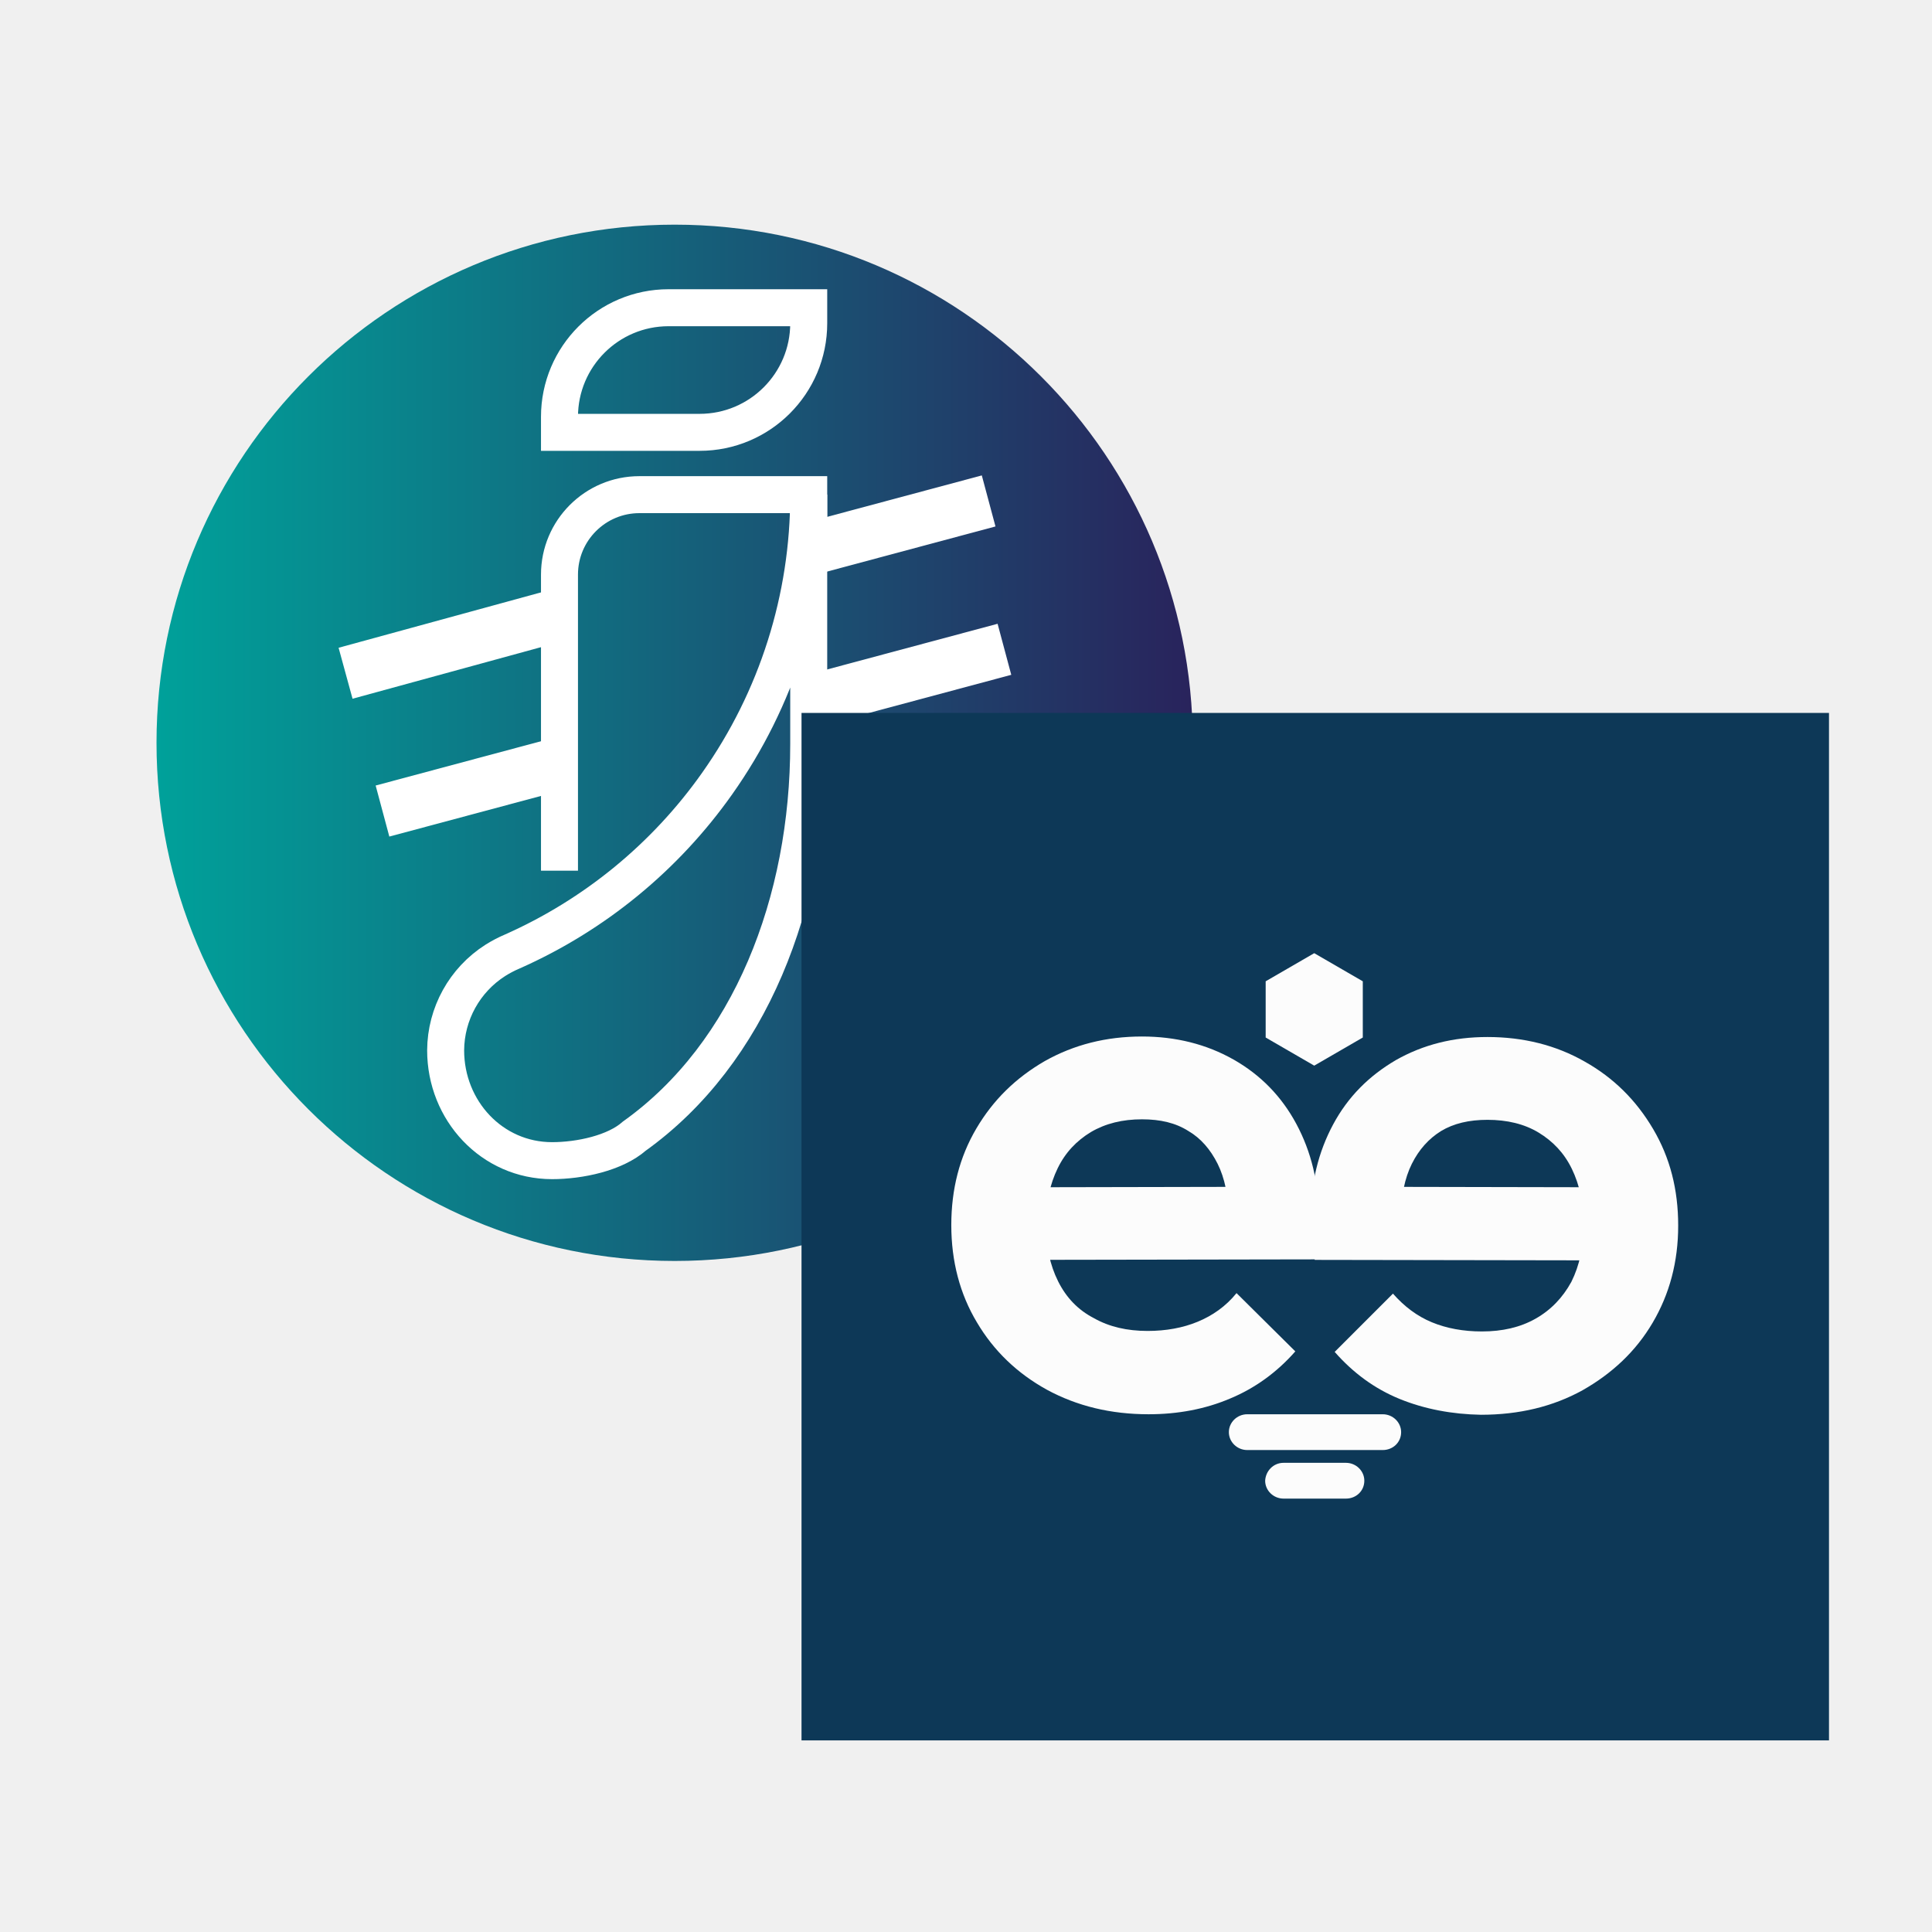
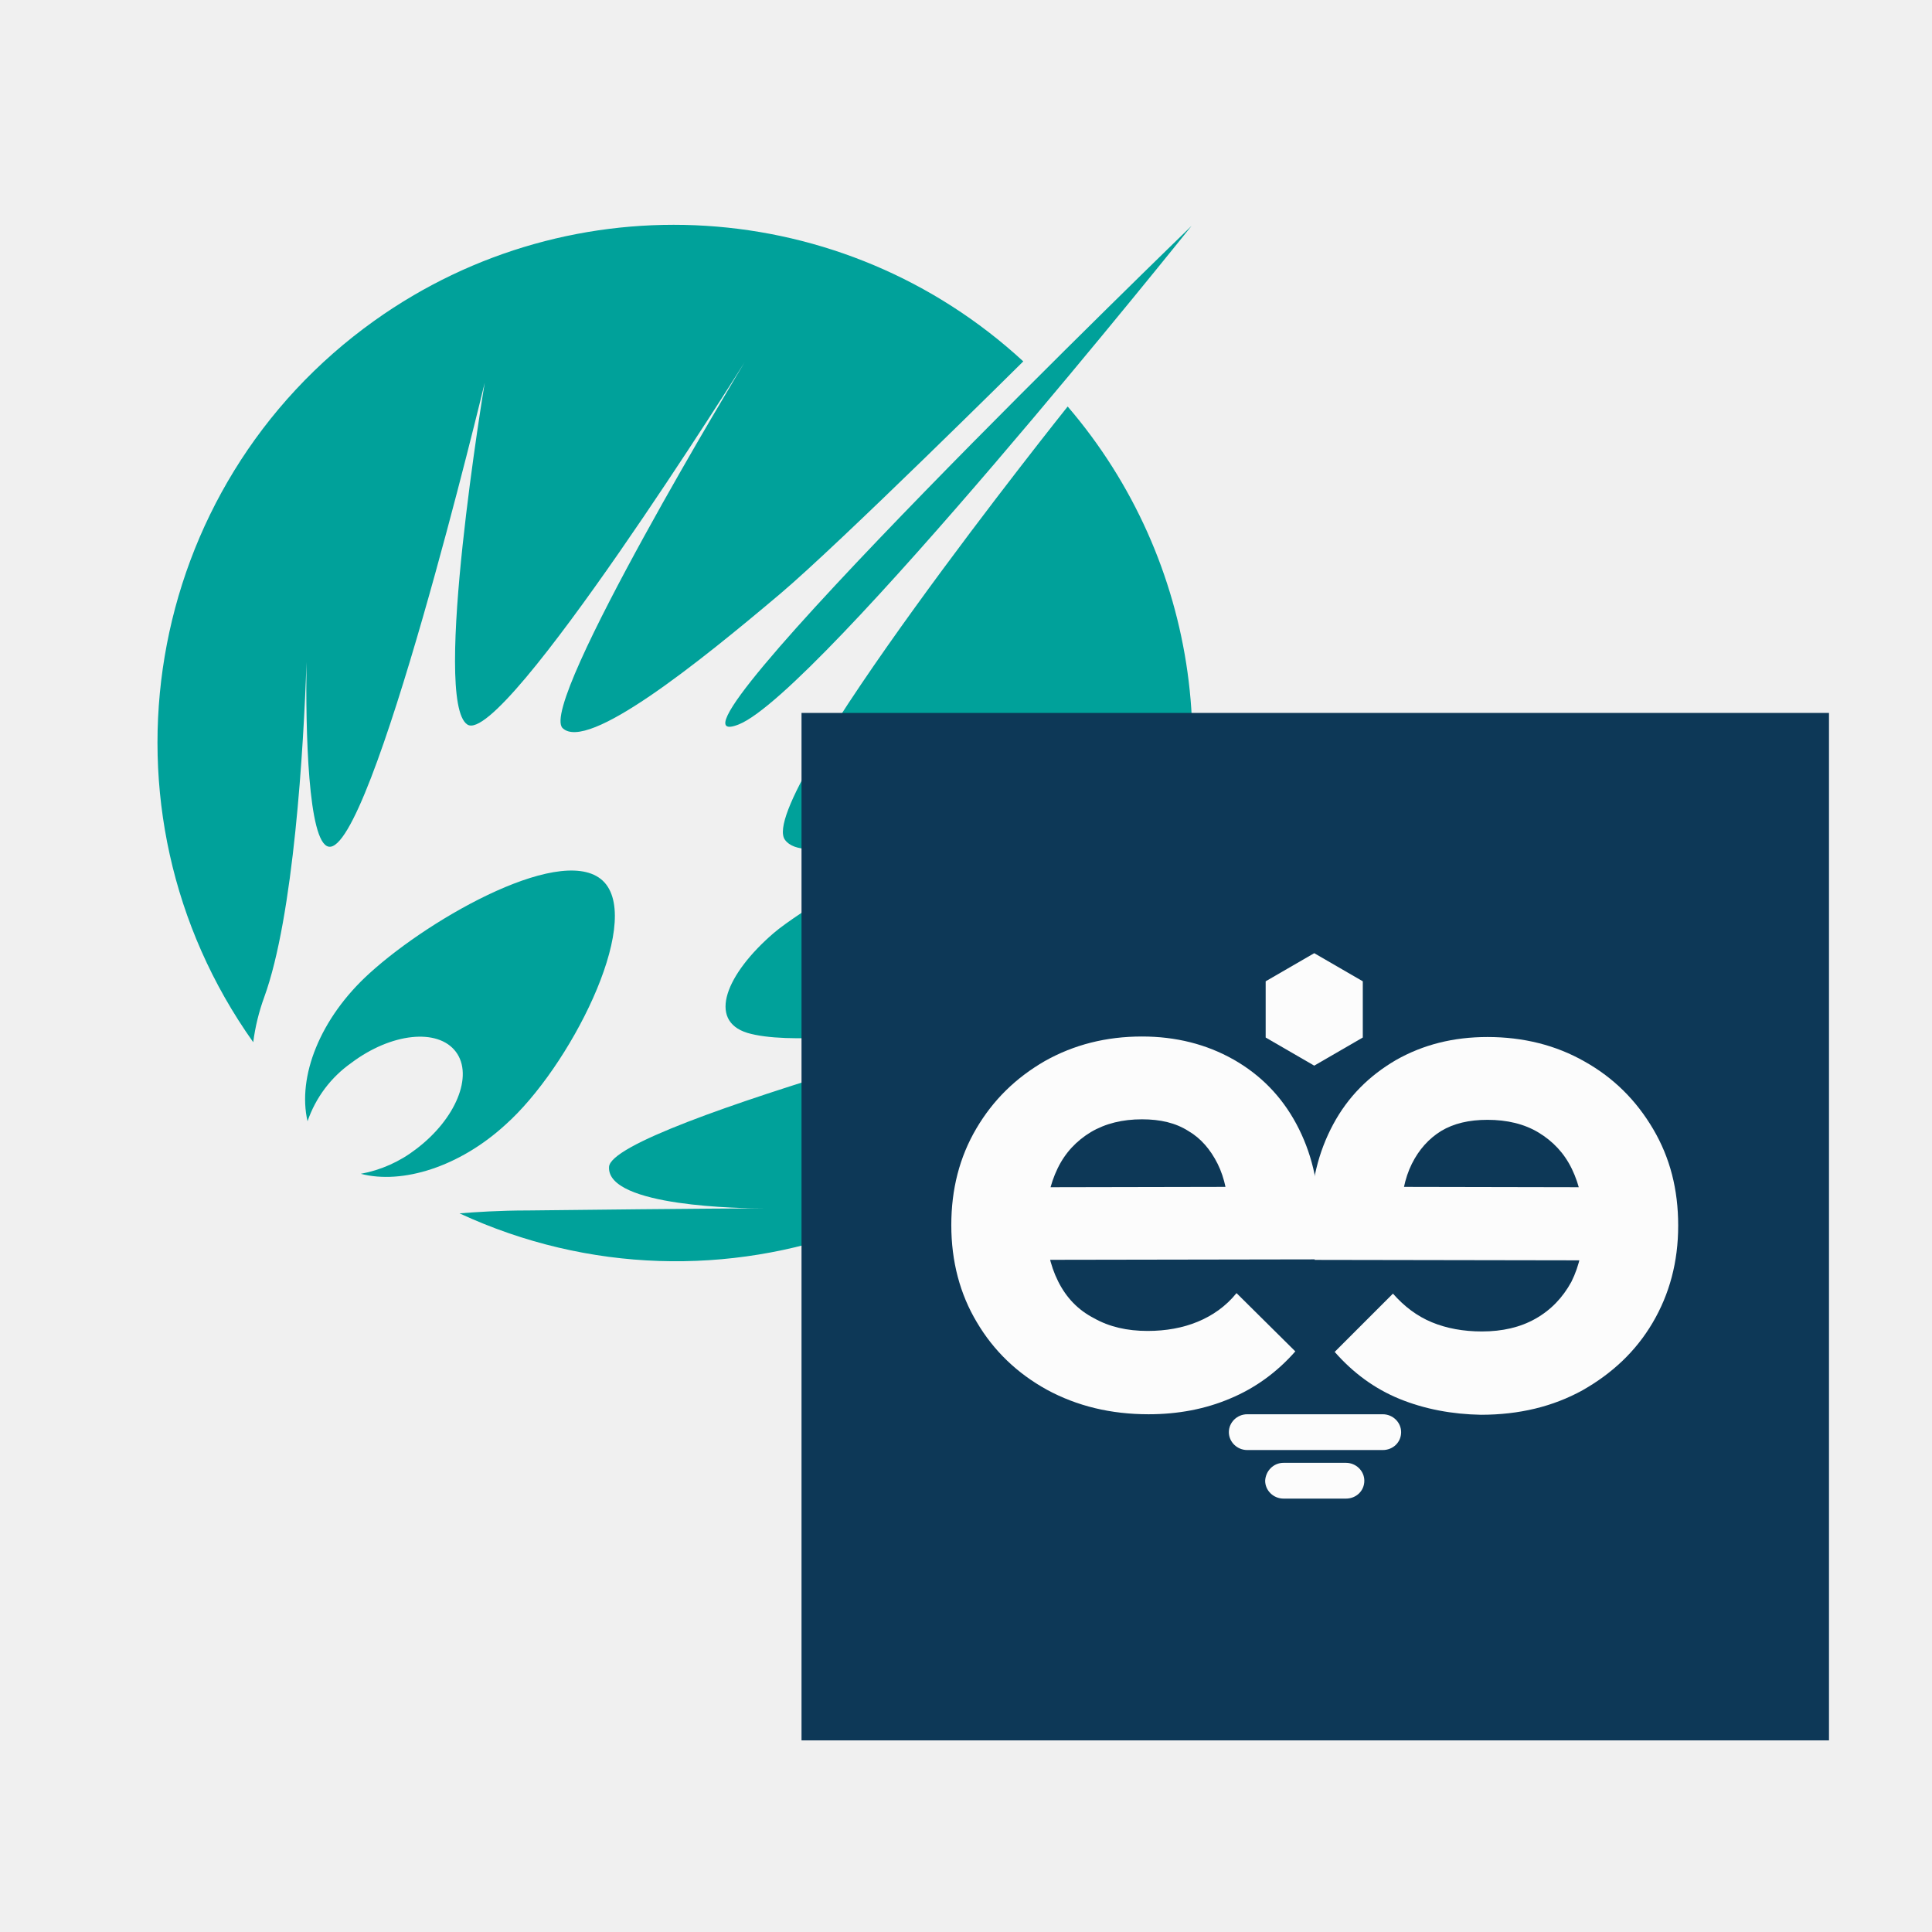
<svg xmlns="http://www.w3.org/2000/svg" xmlns:xlink="http://www.w3.org/1999/xlink" width="100mm" height="100mm" viewBox="0 0 100 100" version="1.1" id="svg5">
  <defs id="defs2">
    <style id="style824">.cls-1{fill:url(#Dégradé_sans_nom_13);}.cls-2,.cls-3,.cls-4,.cls-5,.cls-6,.cls-7{stroke:#fff;stroke-miterlimit:10;}.cls-2,.cls-3,.cls-4,.cls-5{stroke-width:7.21px;}.cls-2{fill:url(#Dégradé_sans_nom_13-2);}.cls-3{fill:url(#Dégradé_sans_nom_13-3);}.cls-4{fill:url(#Dégradé_sans_nom_13-4);}.cls-5{fill:url(#Dégradé_sans_nom_13-5);}.cls-6{fill:none;}.cls-6,.cls-7{stroke-width:5.047px;}.cls-7{fill:url(#Dégradé_sans_nom_13-6);}.cls-8{fill:url(#Dégradé_sans_nom_13-7);}</style>
    <linearGradient id="Dégradé_sans_nom_13" y1="70.702" x2="141.404" y2="70.702" gradientUnits="userSpaceOnUse">
      <stop offset="0" stop-color="#00a19a" id="stop826" />
      <stop offset="1" stop-color="#29235c" id="stop828" />
    </linearGradient>
    <linearGradient id="Dégradé_sans_nom_13-2" x1="230.903" y1="549.746" x2="260.314" y2="549.746" gradientTransform="rotate(-15.00005,-1727.338,1084.483)" xlink:href="#D%C3%A9grad%C3%A9_sans_nom_13" />
    <linearGradient id="Dégradé_sans_nom_13-3" x1="230.903" y1="569.29" x2="256.858" y2="569.29" gradientTransform="rotate(-15.00002,-1727.342,1084.485)" xlink:href="#D%C3%A9grad%C3%A9_sans_nom_13" />
    <linearGradient id="Dégradé_sans_nom_13-4" x1="295.791" y1="549.824" x2="321.747" y2="549.824" gradientTransform="rotate(-15.00002,-1727.342,1084.485)" xlink:href="#D%C3%A9grad%C3%A9_sans_nom_13" />
    <linearGradient id="Dégradé_sans_nom_13-5" x1="292.632" y1="569.937" x2="318.588" y2="569.937" gradientTransform="rotate(-15.00002,-1727.342,1084.485)" xlink:href="#D%C3%A9grad%C3%A9_sans_nom_13" />
    <linearGradient id="Dégradé_sans_nom_13-6" x1="54.986" y1="19.836" x2="88.995" y2="19.836" xlink:href="#D%C3%A9grad%C3%A9_sans_nom_13" />
    <linearGradient id="Dégradé_sans_nom_13-7" x1="249.846" y1="618.406" x2="299.389" y2="618.406" xlink:href="#D%C3%A9grad%C3%A9_sans_nom_13" />
    <clipPath id="clip0_411_785">
      <rect width="200" height="200" fill="white" id="rect1108" />
    </clipPath>
    <style id="style1077">.cls-1{fill:url(#Dégradé_sans_nom_13);}.cls-2,.cls-3,.cls-4,.cls-5,.cls-6,.cls-7{stroke:#fff;stroke-miterlimit:10;}.cls-2,.cls-3,.cls-4,.cls-5{stroke-width:7.21px;}.cls-2{fill:url(#Dégradé_sans_nom_13-2);}.cls-3{fill:url(#Dégradé_sans_nom_13-3);}.cls-4{fill:url(#Dégradé_sans_nom_13-4);}.cls-5{fill:url(#Dégradé_sans_nom_13-5);}.cls-6{fill:none;}.cls-6,.cls-7{stroke-width:5.047px;}.cls-7{fill:url(#Dégradé_sans_nom_13-6);}.cls-8{fill:url(#Dégradé_sans_nom_13-7);}</style>
    <linearGradient id="Dégradé_sans_nom_13-28" y1="70.702" x2="141.404" y2="70.702" gradientUnits="userSpaceOnUse">
      <stop offset="0" stop-color="#00a19a" id="stop1079" />
      <stop offset="1" stop-color="#29235c" id="stop1081" />
    </linearGradient>
    <linearGradient id="Dégradé_sans_nom_13-2-2" x1="230.903" y1="549.746" x2="260.314" y2="549.746" gradientTransform="rotate(-15.00005,-1727.338,1084.483)" xlink:href="#Dégradé_sans_nom_13-28" />
    <linearGradient id="Dégradé_sans_nom_13-3-2" x1="230.903" y1="569.29" x2="256.858" y2="569.29" gradientTransform="rotate(-15.00002,-1727.342,1084.485)" xlink:href="#Dégradé_sans_nom_13-28" />
    <linearGradient id="Dégradé_sans_nom_13-4-9" x1="295.791" y1="549.824" x2="321.747" y2="549.824" gradientTransform="rotate(-15.00002,-1727.342,1084.485)" xlink:href="#Dégradé_sans_nom_13-28" />
    <linearGradient id="Dégradé_sans_nom_13-5-8" x1="292.632" y1="569.937" x2="318.588" y2="569.937" gradientTransform="rotate(-15.00002,-1727.342,1084.485)" xlink:href="#Dégradé_sans_nom_13-28" />
-     <linearGradient xlink:href="#Dégradé_sans_nom_13-28" id="linearGradient1135" gradientUnits="userSpaceOnUse" y1="70.702" x2="141.404" y2="70.702" />
  </defs>
  <g id="layer1">
-     <g id="Calque_1" data-name="Calque 1" transform="matrix(0.3793302,0,0,0.3793302,8.101042,11.62836)">
-       <circle class="cls-1" cx="70.702" cy="70.702" r="70.702" id="circle1092" style="fill:url(#linearGradient1135)" />
-       <line class="cls-2" x1="54.165" y1="53.448" x2="25.797" y2="61.21" id="line1094" style="fill:url(#D%C3%A9grad%C3%A9_sans_nom_13-2-2)" />
-       <line class="cls-3" x1="55.906" y1="73.296" x2="30.835" y2="80.013" id="line1096" style="fill:url(#D%C3%A9grad%C3%A9_sans_nom_13-3-2)" />
-       <line class="cls-4" x1="88.474" y1="44.416" x2="113.545" y2="37.698" id="line1098" style="fill:url(#D%C3%A9grad%C3%A9_sans_nom_13-4-9)" />
-       <line class="cls-5" x1="90.628" y1="64.661" x2="115.699" y2="57.943" id="line1100" style="fill:url(#D%C3%A9grad%C3%A9_sans_nom_13-5-8)" />
-       <path class="cls-6" d="m 265.38,624.282 v -40.407 a 10.907,10.907 0 0 1 10.907,-10.907 h 23.102 V 581.47" transform="translate(-210.3938,-536.1278)" id="path1102-6" />
-       <path class="cls-7" d="m 69.873,11.334 h 19.122 v 2.117 A 14.887,14.887 0 0 1 74.108,28.338 H 54.986 V 26.22 A 14.887,14.887 0 0 1 69.873,11.334 Z" id="path1104-7" style="fill:url(#D%C3%A9grad%C3%A9_sans_nom_13-6)" />
-       <path class="cls-8" d="m 286.887,612.398 a 67.949,67.949 0 0 1 -27.93,22.899 16.198,16.198 0 0 0 -2.329,1.218 14.655,14.655 0 0 0 -6.782,12.275 c 0,8.214 6.309,15.055 14.523,15.055 3.771,0 8.595,-1.03 11.216,-3.343 15.832,-11.313 23.813,-32.002 23.803,-53.525 v -34.009 a 68.06,68.06 0 0 1 -12.501,39.43 z" transform="translate(-210.3938,-536.1278)" id="path1106" style="fill:url(#D%C3%A9grad%C3%A9_sans_nom_13-7)" />
-       <path class="cls-6" d="m 286.887,612.398 a 67.949,67.949 0 0 1 -27.93,22.899 16.198,16.198 0 0 0 -2.329,1.218 14.655,14.655 0 0 0 -6.782,12.275 c 0,8.214 6.309,15.055 14.523,15.055 3.771,0 8.595,-1.03 11.216,-3.343 15.832,-11.313 23.813,-32.002 23.803,-53.525 v -34.009 a 68.06,68.06 0 0 1 -12.501,39.43 z" transform="translate(-210.3938,-536.1278)" id="path1108" />
+     <g id="g389" transform="matrix(0.2783482,0,0,0.2789301,8.233275,11.68997)">
+       <g id="Grid" display="none">
+         <rect x="-0.039" display="inline" width="192" height="192" id="rect356" y="0" />
+         <line display="inline" fill="none" x1="-0.039" y1="0" x2="-0.039" y2="-14.477" id="line358" />
+         <line display="inline" fill="none" x1="191.961" y1="0" x2="191.961" y2="-14.477" id="line360" />
+         <line display="inline" fill="none" x1="191.961" y1="0" x2="206.438" y2="0" id="line362" />
+         <line display="inline" fill="none" x1="-0.039" y1="192" x2="-0.039" y2="206.477" id="line364" />
+         <line display="inline" fill="none" x1="191.961" y1="192" x2="191.961" y2="206.477" id="line366" />
+         <line display="inline" fill="none" x1="191.961" y1="192" x2="206.438" y2="192" id="line368" />
+       </g>
+       <g id="Layer_2">
+         <path fill="#00a19a" d="m 19.545,143.155 c -0.984,2.694 -1.667,5.488 -2.035,8.333 C -13.241,108.298 -3.157,48.356 40.033,17.604 76.988,-8.708 127.317,-5.56 160.704,25.151 c 0,0 -34.253,33.907 -45.196,43.124 -15.131,12.749 -35.866,29.414 -40.474,24.921 -4.608,-4.493 33.83,-67.853 33.83,-67.853 0,0 -44.889,71.501 -51.532,67.2 -6.643,-4.301 3.226,-63.437 3.226,-63.437 0,0 -21.082,87.667 -29.03,86.093 -3.84,-0.729 -4.301,-21.658 -4.109,-34.253 -0.539,15.861 -2.382,47.195 -7.874,62.209 z m 96.846,-29.222 c 6.489,8.947 59.98,-19.814 59.98,-19.814 0,0 -53.223,29.53 -62.055,37.095 -8.832,7.565 -12.402,16.243 -4.915,18.547 14.745,4.34 66.739,-6.912 66.739,-6.912 0,0 -92.16,23.77 -92.467,31.795 -0.423,7.412 24.96,7.681 28.8,7.681 v 0 c -1.92,0 -10.214,0 -43.776,0.384 -5.53,0 -9.869,0.308 -12.826,0.537 48.122,22.256 105.175,1.285 127.429,-46.838 15.789,-34.143 10.184,-74.36 -14.341,-102.883 0.001,-0.002 -58.252,72.69 -52.568,80.408 z M 107.827,92.505 C 122.572,86.592 192,0 192,0 192,0 87.897,100.492 107.827,92.505 Z m -24.998,29.339 c -7.027,-7.681 -32.025,6.259 -43.699,16.857 -9.216,8.332 -13.44,19.199 -11.52,27.455 1.503,-4.378 4.353,-8.168 8.141,-10.828 7.411,-5.568 16.089,-6.49 19.43,-2.074 3.341,4.416 0,12.52 -7.411,18.087 -3.006,2.315 -6.521,3.882 -10.253,4.569 7.68,1.997 18.317,-1.268 26.88,-9.101 C 76.301,156.25 89.856,129.6 82.829,121.844 Z" id="path371" />
+       </g>
    </g>
    <g id="g1113" transform="matrix(0.2645833,0,0,0.2645833,41.64532,37.29794)">
      <g id="logo_x5F_fondRond" class="st0">
        <circle class="st1" cx="-319.8" cy="98.6" r="100.5" id="circle1037" />
        <g class="st2" id="g1049">
          <path class="st3" d="m -352.3,135.7 c -7.4,0 -14,-1.6 -19.9,-4.8 -5.8,-3.2 -10.4,-7.6 -13.7,-13.2 -3.3,-5.5 -5,-11.9 -5,-19 0,-7 1.6,-13.3 4.9,-18.9 3.3,-5.6 7.7,-9.9 13.4,-13.2 5.7,-3.2 12,-4.8 19,-4.8 6.6,0 12.6,1.5 17.9,4.5 5.3,3 9.4,7.2 12.3,12.6 2.9,5.4 4.4,11.5 4.4,18.3 0,1.3 0,2.6 -0.1,3.9 -0.1,1.3 -0.3,2.8 -0.7,4.3 l -59.6,0.1 V 91.3 l 50.7,-0.1 -7.9,6 c -0.1,-4.2 -0.8,-7.7 -2.2,-10.5 -1.4,-2.8 -3.3,-5 -5.7,-6.4 -2.4,-1.5 -5.5,-2.2 -9.1,-2.2 -3.8,0 -7.1,0.8 -10,2.5 -2.8,1.7 -5,4 -6.5,7.1 -1.5,3.1 -2.3,6.7 -2.3,10.9 0,4.3 0.8,8 2.4,11.2 1.6,3.2 3.9,5.6 7,7.2 3,1.7 6.5,2.5 10.5,2.5 3.6,0 6.9,-0.6 9.8,-1.8 2.9,-1.2 5.5,-3 7.6,-5.6 l 11.4,11.4 c -3.6,4.1 -7.9,7.2 -12.7,9.2 -4.9,2 -10.2,3 -15.9,3 z" id="path1039" />
          <path class="st3" d="m -303.2,132.7 c -4.9,-2 -9.1,-5.1 -12.7,-9.2 l 11.4,-11.4 c 2.2,2.5 4.7,4.4 7.6,5.6 2.9,1.2 6.2,1.8 9.8,1.8 4,0 7.5,-0.8 10.5,-2.5 3,-1.7 5.3,-4.1 7,-7.2 1.6,-3.2 2.4,-6.9 2.4,-11.2 0,-4.2 -0.8,-7.8 -2.3,-10.9 -1.5,-3.1 -3.7,-5.4 -6.5,-7.1 -2.8,-1.7 -6.2,-2.5 -10,-2.5 -3.6,0 -6.6,0.7 -9.1,2.2 -2.4,1.5 -4.3,3.6 -5.7,6.4 -1.4,2.8 -2.1,6.3 -2.2,10.5 l -7.9,-6 50.7,0.1 v 14.3 l -59.6,-0.1 c -0.4,-1.6 -0.6,-3 -0.7,-4.3 -0.1,-1.3 -0.1,-2.6 -0.1,-3.9 0,-6.8 1.5,-12.9 4.4,-18.3 2.9,-5.4 7,-9.5 12.3,-12.6 5.3,-3 11.2,-4.5 17.9,-4.5 7,0 13.4,1.6 19,4.8 5.7,3.2 10.1,7.6 13.4,13.2 3.3,5.6 4.9,11.8 4.9,18.9 0,7.1 -1.7,13.4 -5,19 -3.3,5.6 -7.9,9.9 -13.7,13.2 -5.8,3.2 -12.4,4.8 -19.9,4.8 -5.7,-0.1 -11,-1.1 -15.9,-3.1 z" id="path1041" />
          <path class="st3" d="m -329.5,51 v 11 l 9.5,5.5 9.5,-5.5 V 51 l -9.5,-5.5 z" id="path1043" />
          <path class="st3" d="m -333.1,135.7 h 26.5 c 2,0 3.6,1.6 3.6,3.5 0,2 -1.6,3.5 -3.6,3.5 h -26.5 c -2,0 -3.6,-1.6 -3.6,-3.5 0.1,-1.9 1.7,-3.5 3.6,-3.5 z" id="path1045" />
          <path class="st3" d="m -325.9,145.2 h 12.2 c 2,0 3.6,1.6 3.6,3.5 0,2 -1.6,3.5 -3.6,3.5 h -12.2 c -2,0 -3.6,-1.6 -3.6,-3.5 0,-1.9 1.6,-3.5 3.6,-3.5 z" id="path1047" />
        </g>
      </g>
      <g id="logo_x5F_fondBleu">
        <rect x="-0.6" y="-1.5" class="st3" width="201" height="201" id="rect1052" />
        <g id="g1064">
          <path class="st4" d="m 67.3,135.7 c -7.4,0 -14,-1.6 -19.9,-4.8 -5.8,-3.2 -10.4,-7.6 -13.7,-13.2 -3.3,-5.5 -5,-11.9 -5,-19 0,-7 1.6,-13.3 4.9,-18.9 3.3,-5.6 7.7,-9.9 13.4,-13.2 5.7,-3.2 12,-4.8 19,-4.8 6.6,0 12.6,1.5 17.9,4.5 5.3,3 9.4,7.2 12.3,12.6 2.9,5.4 4.4,11.5 4.4,18.3 0,1.3 0,2.6 -0.1,3.9 -0.1,1.3 -0.3,2.8 -0.7,4.3 l -59.6,0.1 V 91.3 l 50.7,-0.1 -7.9,6 C 82.9,93 82.2,89.5 80.8,86.7 79.4,83.9 77.5,81.7 75.1,80.3 72.6,78.7 69.6,78 66,78 c -3.8,0 -7.1,0.8 -10,2.5 -2.8,1.7 -5,4 -6.5,7.1 -1.5,3.1 -2.3,6.7 -2.3,10.9 0,4.3 0.8,8 2.4,11.2 1.6,3.2 3.9,5.6 7,7.2 3,1.7 6.5,2.5 10.5,2.5 3.6,0 6.9,-0.6 9.8,-1.8 2.9,-1.2 5.5,-3 7.6,-5.6 L 96,123.4 c -3.6,4.1 -7.9,7.2 -12.7,9.2 -4.9,2.1 -10.3,3.1 -16,3.1 z" id="path1054" />
          <path class="st4" d="m 116.4,132.7 c -4.9,-2 -9.1,-5.1 -12.7,-9.2 l 11.4,-11.4 c 2.2,2.5 4.7,4.4 7.6,5.6 2.9,1.2 6.2,1.8 9.8,1.8 4,0 7.5,-0.8 10.5,-2.5 3,-1.7 5.3,-4.1 7,-7.2 1.6,-3.2 2.4,-6.9 2.4,-11.2 0,-4.2 -0.8,-7.8 -2.3,-10.9 -1.5,-3.1 -3.7,-5.4 -6.5,-7.1 -2.8,-1.7 -6.2,-2.5 -10,-2.5 -3.6,0 -6.6,0.7 -9.1,2.2 -2.4,1.5 -4.3,3.6 -5.7,6.4 -1.4,2.8 -2.1,6.3 -2.2,10.5 l -7.9,-6 50.7,0.1 v 14.3 l -59.6,-0.1 c -0.4,-1.6 -0.6,-3 -0.7,-4.3 C 99,99.9 99,98.6 99,97.3 c 0,-6.8 1.5,-12.9 4.4,-18.3 2.9,-5.4 7,-9.5 12.3,-12.6 5.3,-3 11.2,-4.5 17.9,-4.5 7,0 13.4,1.6 19,4.8 5.7,3.2 10.1,7.6 13.4,13.2 3.3,5.6 4.9,11.8 4.9,18.9 0,7.1 -1.7,13.4 -5,19 -3.3,5.6 -7.9,9.9 -13.7,13.2 -5.8,3.2 -12.4,4.8 -19.9,4.8 -5.6,-0.1 -11,-1.1 -15.9,-3.1 z" id="path1056" />
          <path class="st4" d="m 90.2,51 v 11 l 9.5,5.5 9.5,-5.5 V 51 l -9.5,-5.5 z" id="path1058" />
          <path class="st4" d="m 86.6,135.7 h 26.5 c 2,0 3.6,1.6 3.6,3.5 0,2 -1.6,3.5 -3.6,3.5 H 86.6 c -2,0 -3.6,-1.6 -3.6,-3.5 0,-1.9 1.6,-3.5 3.6,-3.5 z" id="path1060" />
          <path class="st4" d="m 93.7,145.2 h 12.2 c 2,0 3.6,1.6 3.6,3.5 0,2 -1.6,3.5 -3.6,3.5 H 93.7 c -2,0 -3.6,-1.6 -3.6,-3.5 0.1,-1.9 1.6,-3.5 3.6,-3.5 z" id="path1062" />
        </g>
      </g>
      <g id="logo_x5F_fondBlanc" class="st0">
        <rect x="-211.2" y="-1.5" class="st1" width="201" height="201" id="rect1067" />
        <g class="st2" id="g1079">
          <path class="st3" d="m -143.3,135.7 c -7.4,0 -14,-1.6 -19.9,-4.8 -5.8,-3.2 -10.4,-7.6 -13.7,-13.2 -3.3,-5.5 -5,-11.9 -5,-19 0,-7 1.6,-13.3 4.9,-18.9 3.3,-5.6 7.7,-9.9 13.4,-13.2 5.7,-3.2 12,-4.8 19,-4.8 6.6,0 12.6,1.5 17.9,4.5 5.3,3 9.4,7.2 12.3,12.6 2.9,5.4 4.4,11.5 4.4,18.3 0,1.3 0,2.6 -0.1,3.9 -0.1,1.3 -0.3,2.8 -0.7,4.3 l -59.6,0.1 V 91.3 l 50.7,-0.1 -7.9,6 c -0.1,-4.2 -0.8,-7.7 -2.2,-10.5 -1.4,-2.8 -3.3,-5 -5.7,-6.4 -2.4,-1.5 -5.5,-2.2 -9.1,-2.2 -3.8,0 -7.1,0.8 -10,2.5 -2.8,1.7 -5,4 -6.5,7.1 -1.5,3.1 -2.3,6.7 -2.3,10.9 0,4.3 0.8,8 2.4,11.2 1.6,3.2 3.9,5.6 7,7.2 3,1.7 6.5,2.5 10.5,2.5 3.6,0 6.9,-0.6 9.8,-1.8 2.9,-1.2 5.5,-3 7.6,-5.6 l 11.4,11.4 c -3.6,4.1 -7.9,7.2 -12.7,9.2 -4.8,2 -10.1,3 -15.9,3 z" id="path1069" />
          <path class="st3" d="m -94.1,132.7 c -4.9,-2 -9.1,-5.1 -12.7,-9.2 l 11.4,-11.4 c 2.2,2.5 4.7,4.4 7.6,5.6 2.9,1.2 6.2,1.8 9.8,1.8 4,0 7.5,-0.8 10.5,-2.5 3,-1.7 5.3,-4.1 7,-7.2 1.6,-3.2 2.4,-6.9 2.4,-11.2 0,-4.2 -0.8,-7.8 -2.3,-10.9 -1.5,-3.1 -3.7,-5.4 -6.5,-7.1 -2.8,-1.7 -6.2,-2.5 -10,-2.5 -3.6,0 -6.6,0.7 -9.1,2.2 -2.4,1.5 -4.3,3.6 -5.7,6.4 -1.4,2.8 -2.1,6.3 -2.2,10.5 l -7.9,-6 50.7,0.1 v 14.3 l -59.6,-0.1 c -0.4,-1.6 -0.6,-3 -0.7,-4.3 -0.1,-1.3 -0.1,-2.6 -0.1,-3.9 0,-6.8 1.5,-12.9 4.4,-18.3 2.9,-5.4 7,-9.5 12.3,-12.6 5.3,-3 11.2,-4.5 17.9,-4.5 7,0 13.4,1.6 19,4.8 5.7,3.2 10.1,7.6 13.4,13.2 3.3,5.6 4.9,11.8 4.9,18.9 0,7.1 -1.7,13.4 -5,19 -3.3,5.6 -7.9,9.9 -13.7,13.2 -5.8,3.2 -12.4,4.8 -19.9,4.8 -5.7,-0.1 -11,-1.1 -15.9,-3.1 z" id="path1071" />
          <path class="st3" d="m -120.4,51 v 11 l 9.5,5.5 9.5,-5.5 V 51 l -9.5,-5.5 z" id="path1073" />
          <path class="st3" d="m -124,135.7 h 26.5 c 2,0 3.6,1.6 3.6,3.5 0,2 -1.6,3.5 -3.6,3.5 H -124 c -2,0 -3.6,-1.6 -3.6,-3.5 0,-1.9 1.6,-3.5 3.6,-3.5 z" id="path1075" />
          <path class="st3" d="m -116.9,145.2 h 12.2 c 2,0 3.6,1.6 3.6,3.5 0,2 -1.6,3.5 -3.6,3.5 h -12.2 c -2,0 -3.6,-1.6 -3.6,-3.5 0.1,-1.9 1.7,-3.5 3.6,-3.5 z" id="path1077" />
        </g>
      </g>
    </g>
  </g>
  <style type="text/css" id="style1035">
	.st0{display:none;}
	.st1{display:inline;fill:#FCFCFC;}
	.st2{display:inline;}
	.st3{fill:#0D3857;}
	.st4{fill:#FCFCFC;}
</style>
</svg>
